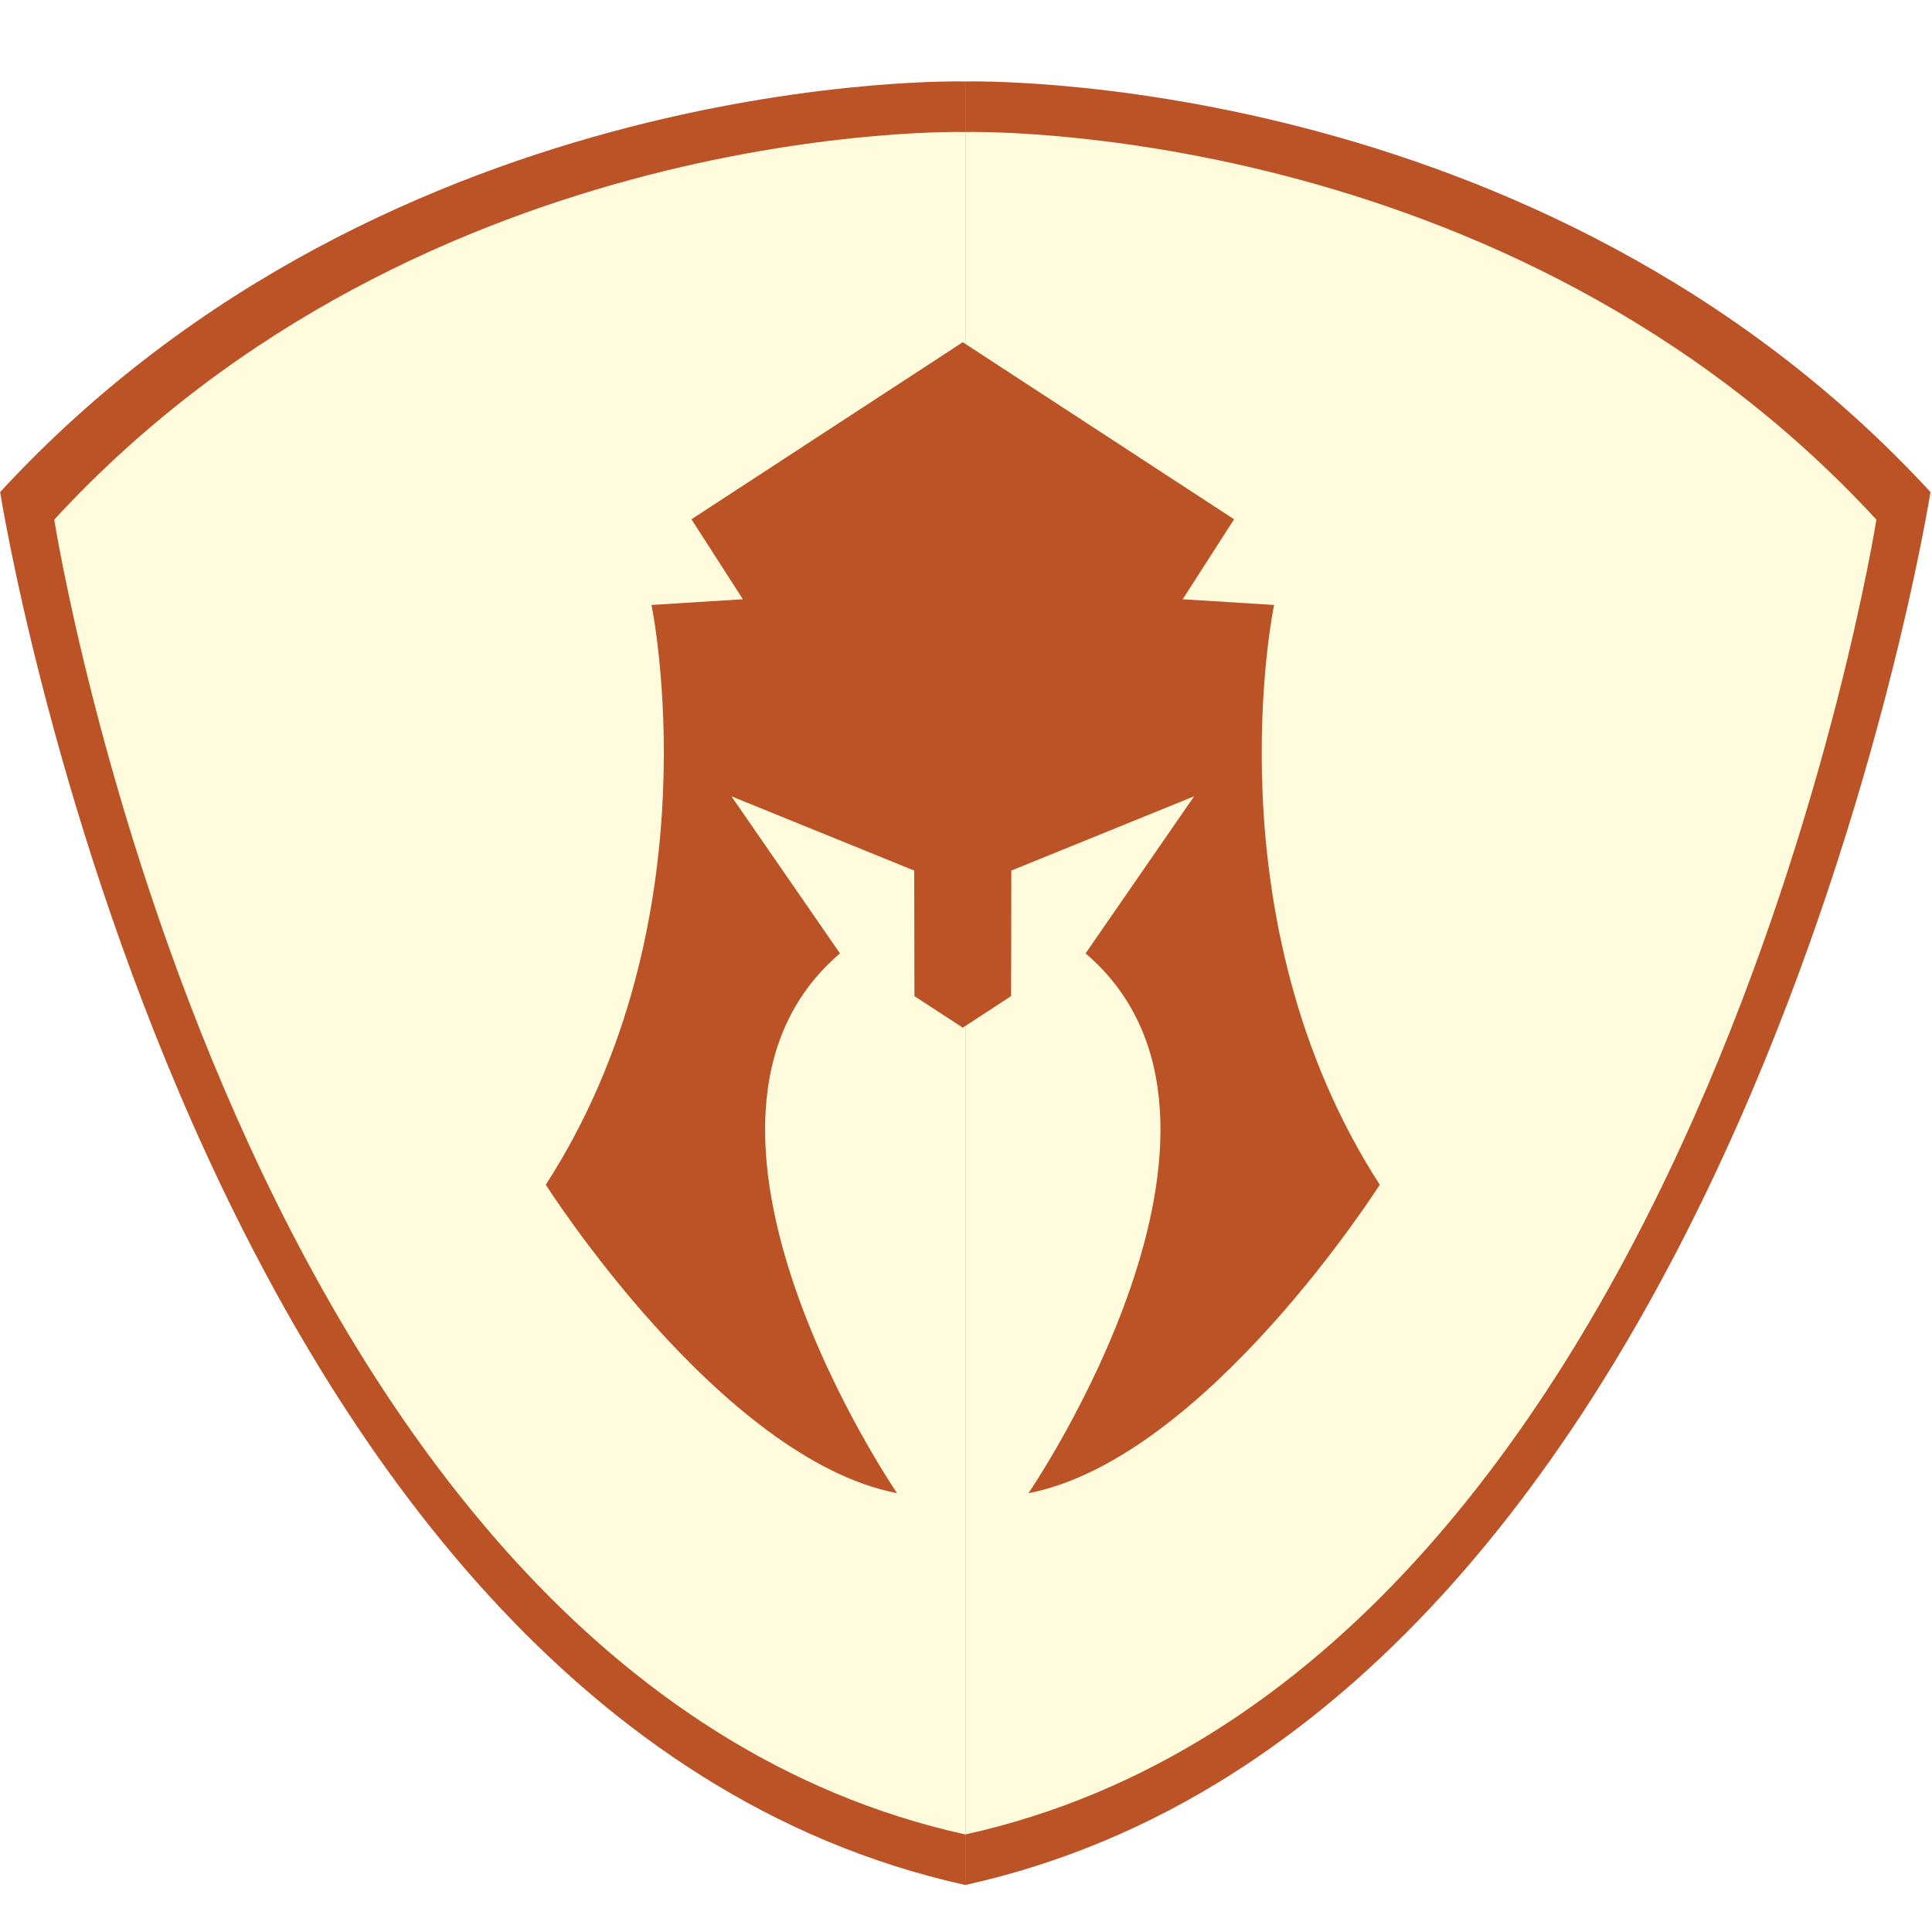
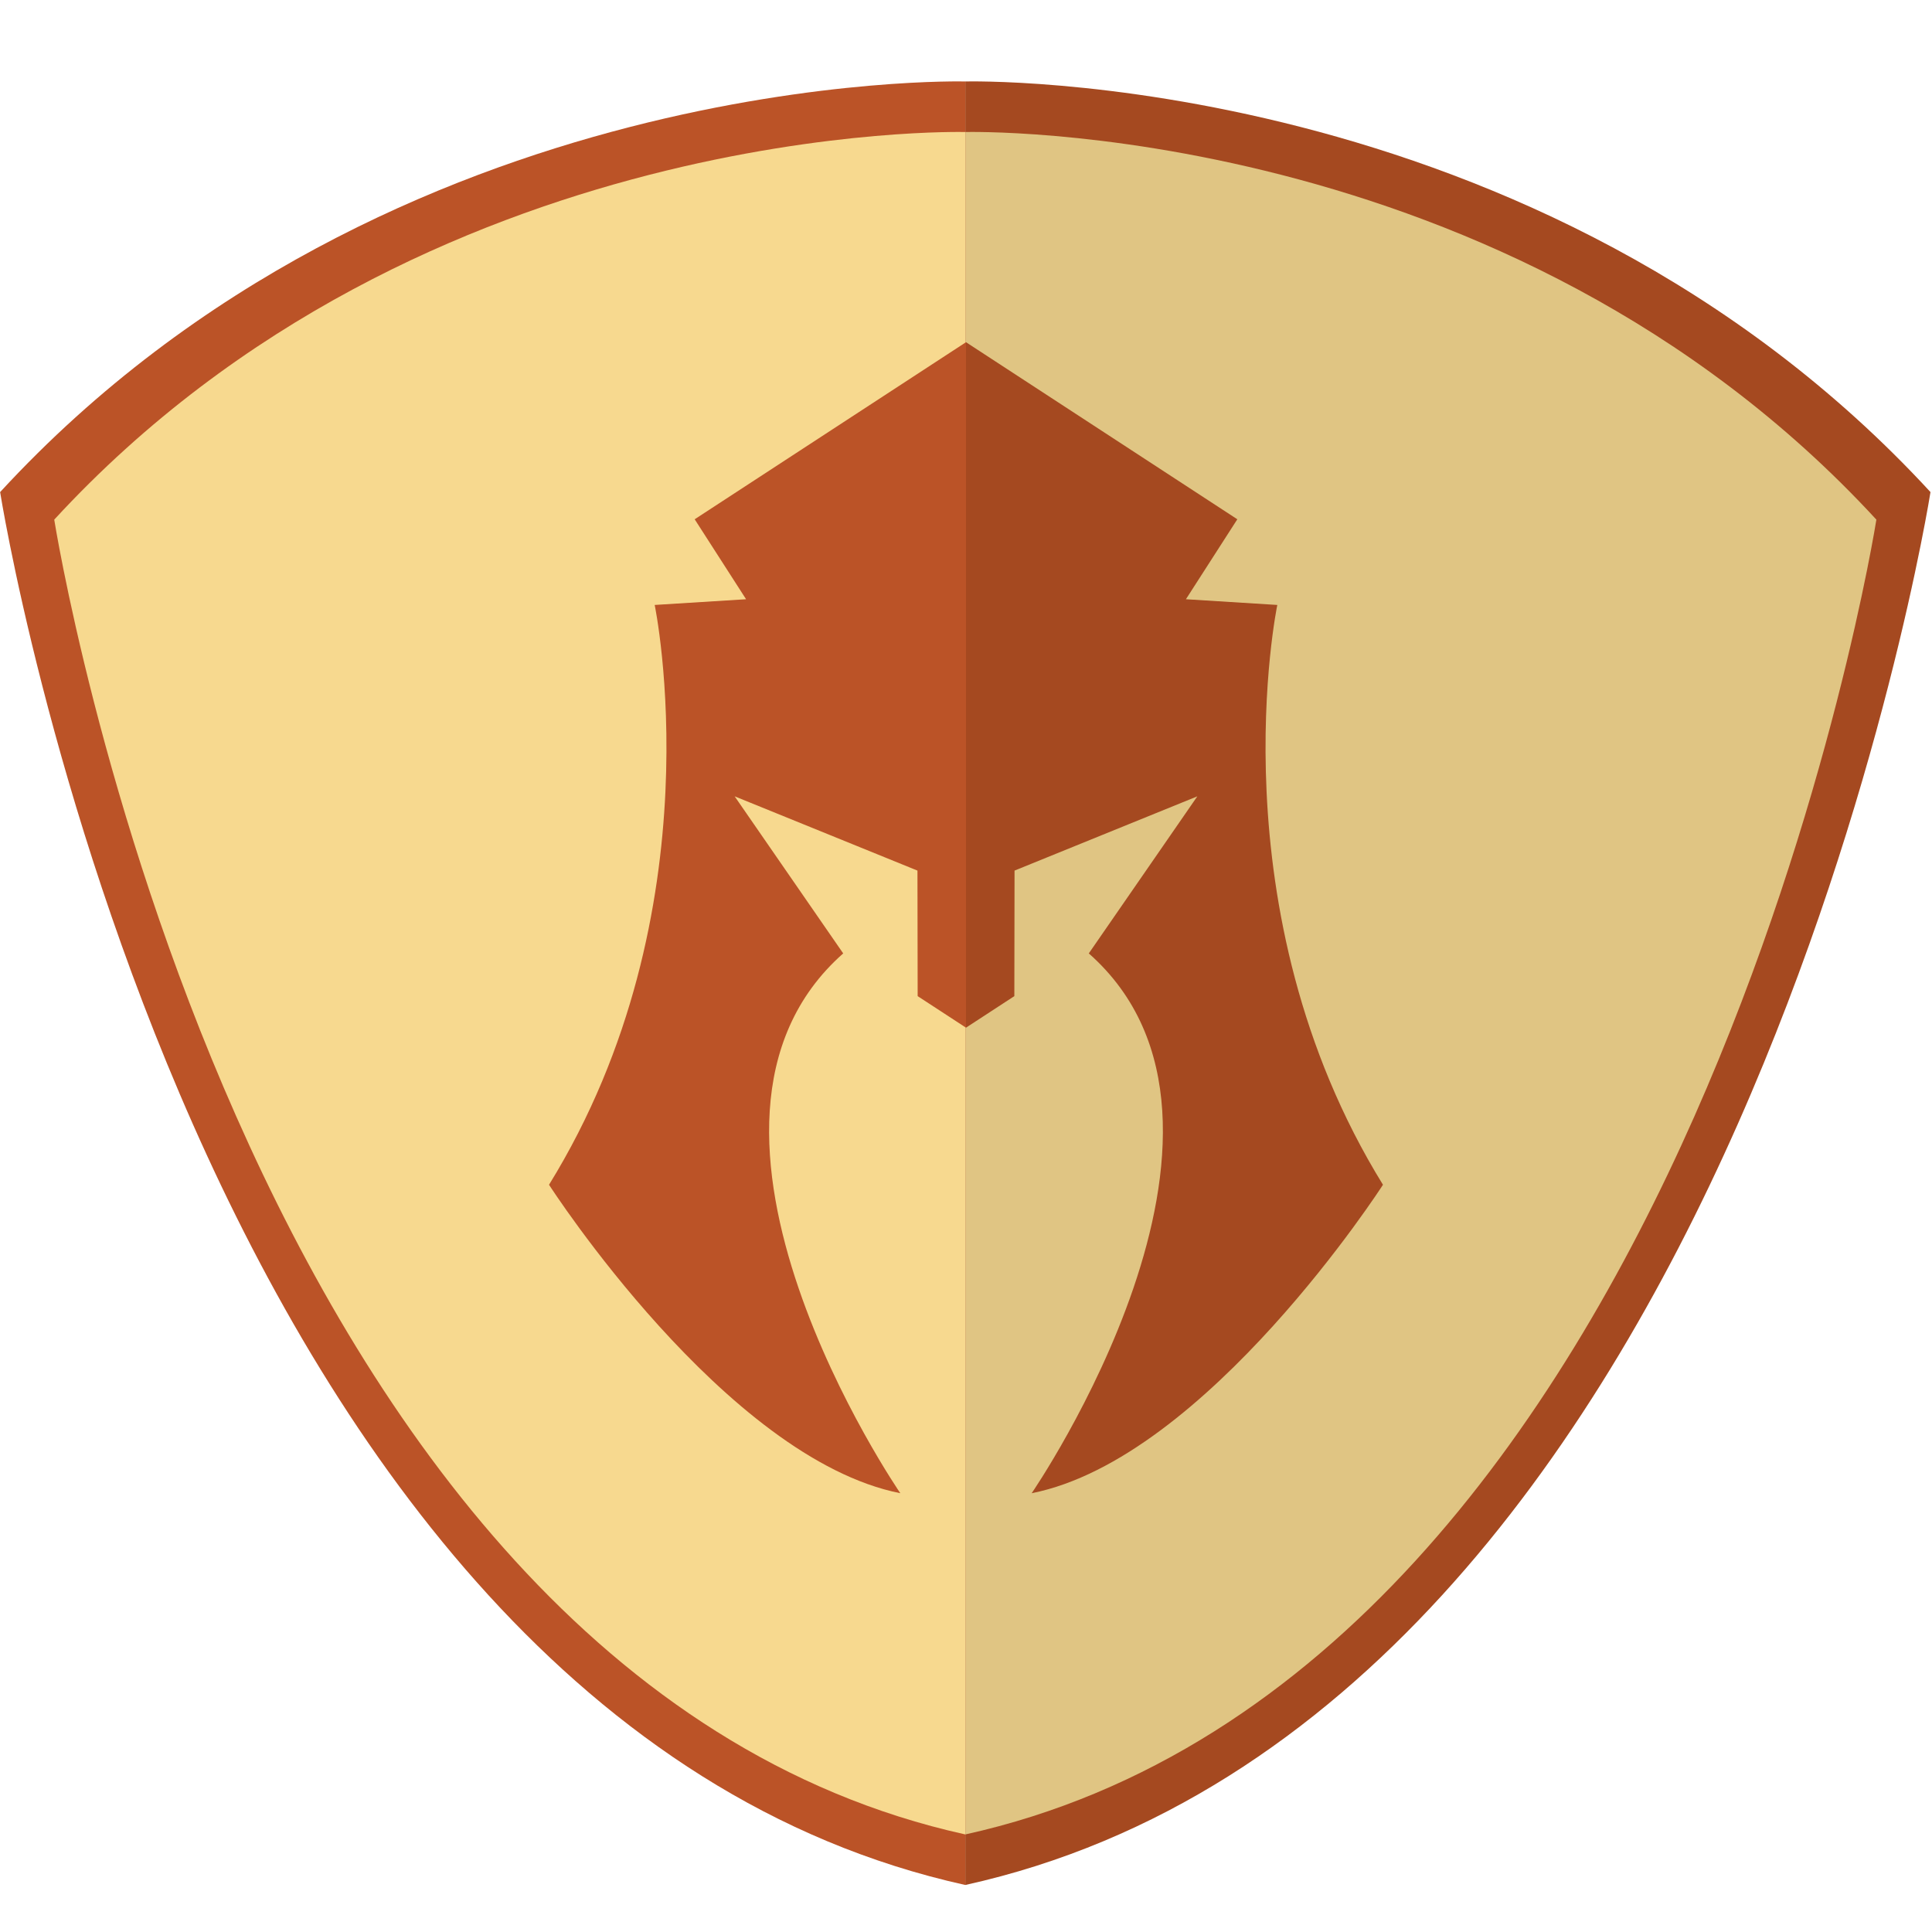
<svg xmlns="http://www.w3.org/2000/svg" version="1.1" id="Layer_1" x="0px" y="0px" width="200px" height="200px" viewBox="0 0 200 200" enable-background="new 0 0 200 200" xml:space="preserve">
  <path fill="#BB5327" d="M99.928,194.869" />
  <path fill="#BB5327" d="M2.028,67.647" />
  <path fill="#BB5327" d="M99.928,0.958" />
-   <path fill="#FFFCDD" d="M99.928,188.108" />
+   <path fill="#FFFCDD" d="M99.928,188.107" />
  <path fill="#FFFCDD" d="M9.225,70.156" />
  <path fill="#FFFCDD" d="M99.928,15.459" />
-   <line fill="#BB5327" x1="99.928" y1="88.058" x2="99.928" y2="43.364" />
  <path fill="#BB5327" d="M94.354,99.99" />
-   <path fill="#BB5327" d="M99.928,8.434c0,0,59.282-1.606,99.915,42.506c0,0-19.944,126.512-99.915,144.193" />
-   <path fill="#FFFCDD" d="M99.928,13.667c0,0,55.958-1.516,94.314,40.125c0,0-18.826,119.419-94.314,136.109" />
+   <path fill="#A54920" d="M99.928,8.434c0,0,59.282-1.606,99.915,42.506c0,0-19.944,126.512-99.915,144.193" />
+   <path fill="#E0C583" d="M99.928,13.667c0,0,55.958-1.516,94.314,40.125c0,0-18.826,119.419-94.314,136.108" />
  <path fill="#BB5327" d="M99.928,8.434c0,0-59.282-1.606-99.915,42.506c0,0,19.943,126.512,99.915,144.193" />
-   <path fill="#FFFCDD" d="M99.928,13.667c0,0-55.959-1.516-94.313,40.125c0,0,18.824,119.419,94.313,136.109" />
-   <path fill="#BB5327" d="M131.893,62.625l-9.461-0.591l5.321-8.278L99.666,35.424v0.001L71.579,53.755l5.322,8.278l-9.461,0.591  c0,0,6.8,32.523-10.939,60.02c0,0,18.036,28.384,36.366,31.932c0,0-26.313-38.436-5.913-55.88L75.718,82.435l18.922,7.687  l0.021,12.997l5.005,3.265v-0.001l5.004-3.264l0.021-12.997l18.923-7.688l-11.235,16.261c20.401,17.445-5.913,55.88-5.913,55.88  c18.331-3.548,36.366-31.932,36.366-31.932C125.093,95.147,131.893,62.625,131.893,62.625z" />
+   <path fill="#F7D98F" d="M99.928,13.667c0,0-55.959-1.516-94.313,40.125c0,0,18.824,119.419,94.313,136.108" />
+   <path fill="#BB5327" d="M100,35.425l-28.087,18.33l5.321,8.278l-9.461,0.591c0,0,6.605,31.615-10.938,60.021  c0,0,18.234,28.344,36.366,31.932c0,0-26.125-38.017-5.913-55.881l-11.236-16.26l18.923,7.687l0.021,12.997l5.005,3.265V35.425z" />
+   <path fill="#A54920" d="M100,35.425l28.087,18.33l-5.321,8.278l9.461,0.591c0,0-6.605,31.615,10.938,60.021  c0,0-18.234,28.344-36.366,31.932c0,0,26.125-38.017,5.913-55.881l11.236-16.26l-18.923,7.687l-0.021,12.997L100,106.384V35.425z" />
</svg>
